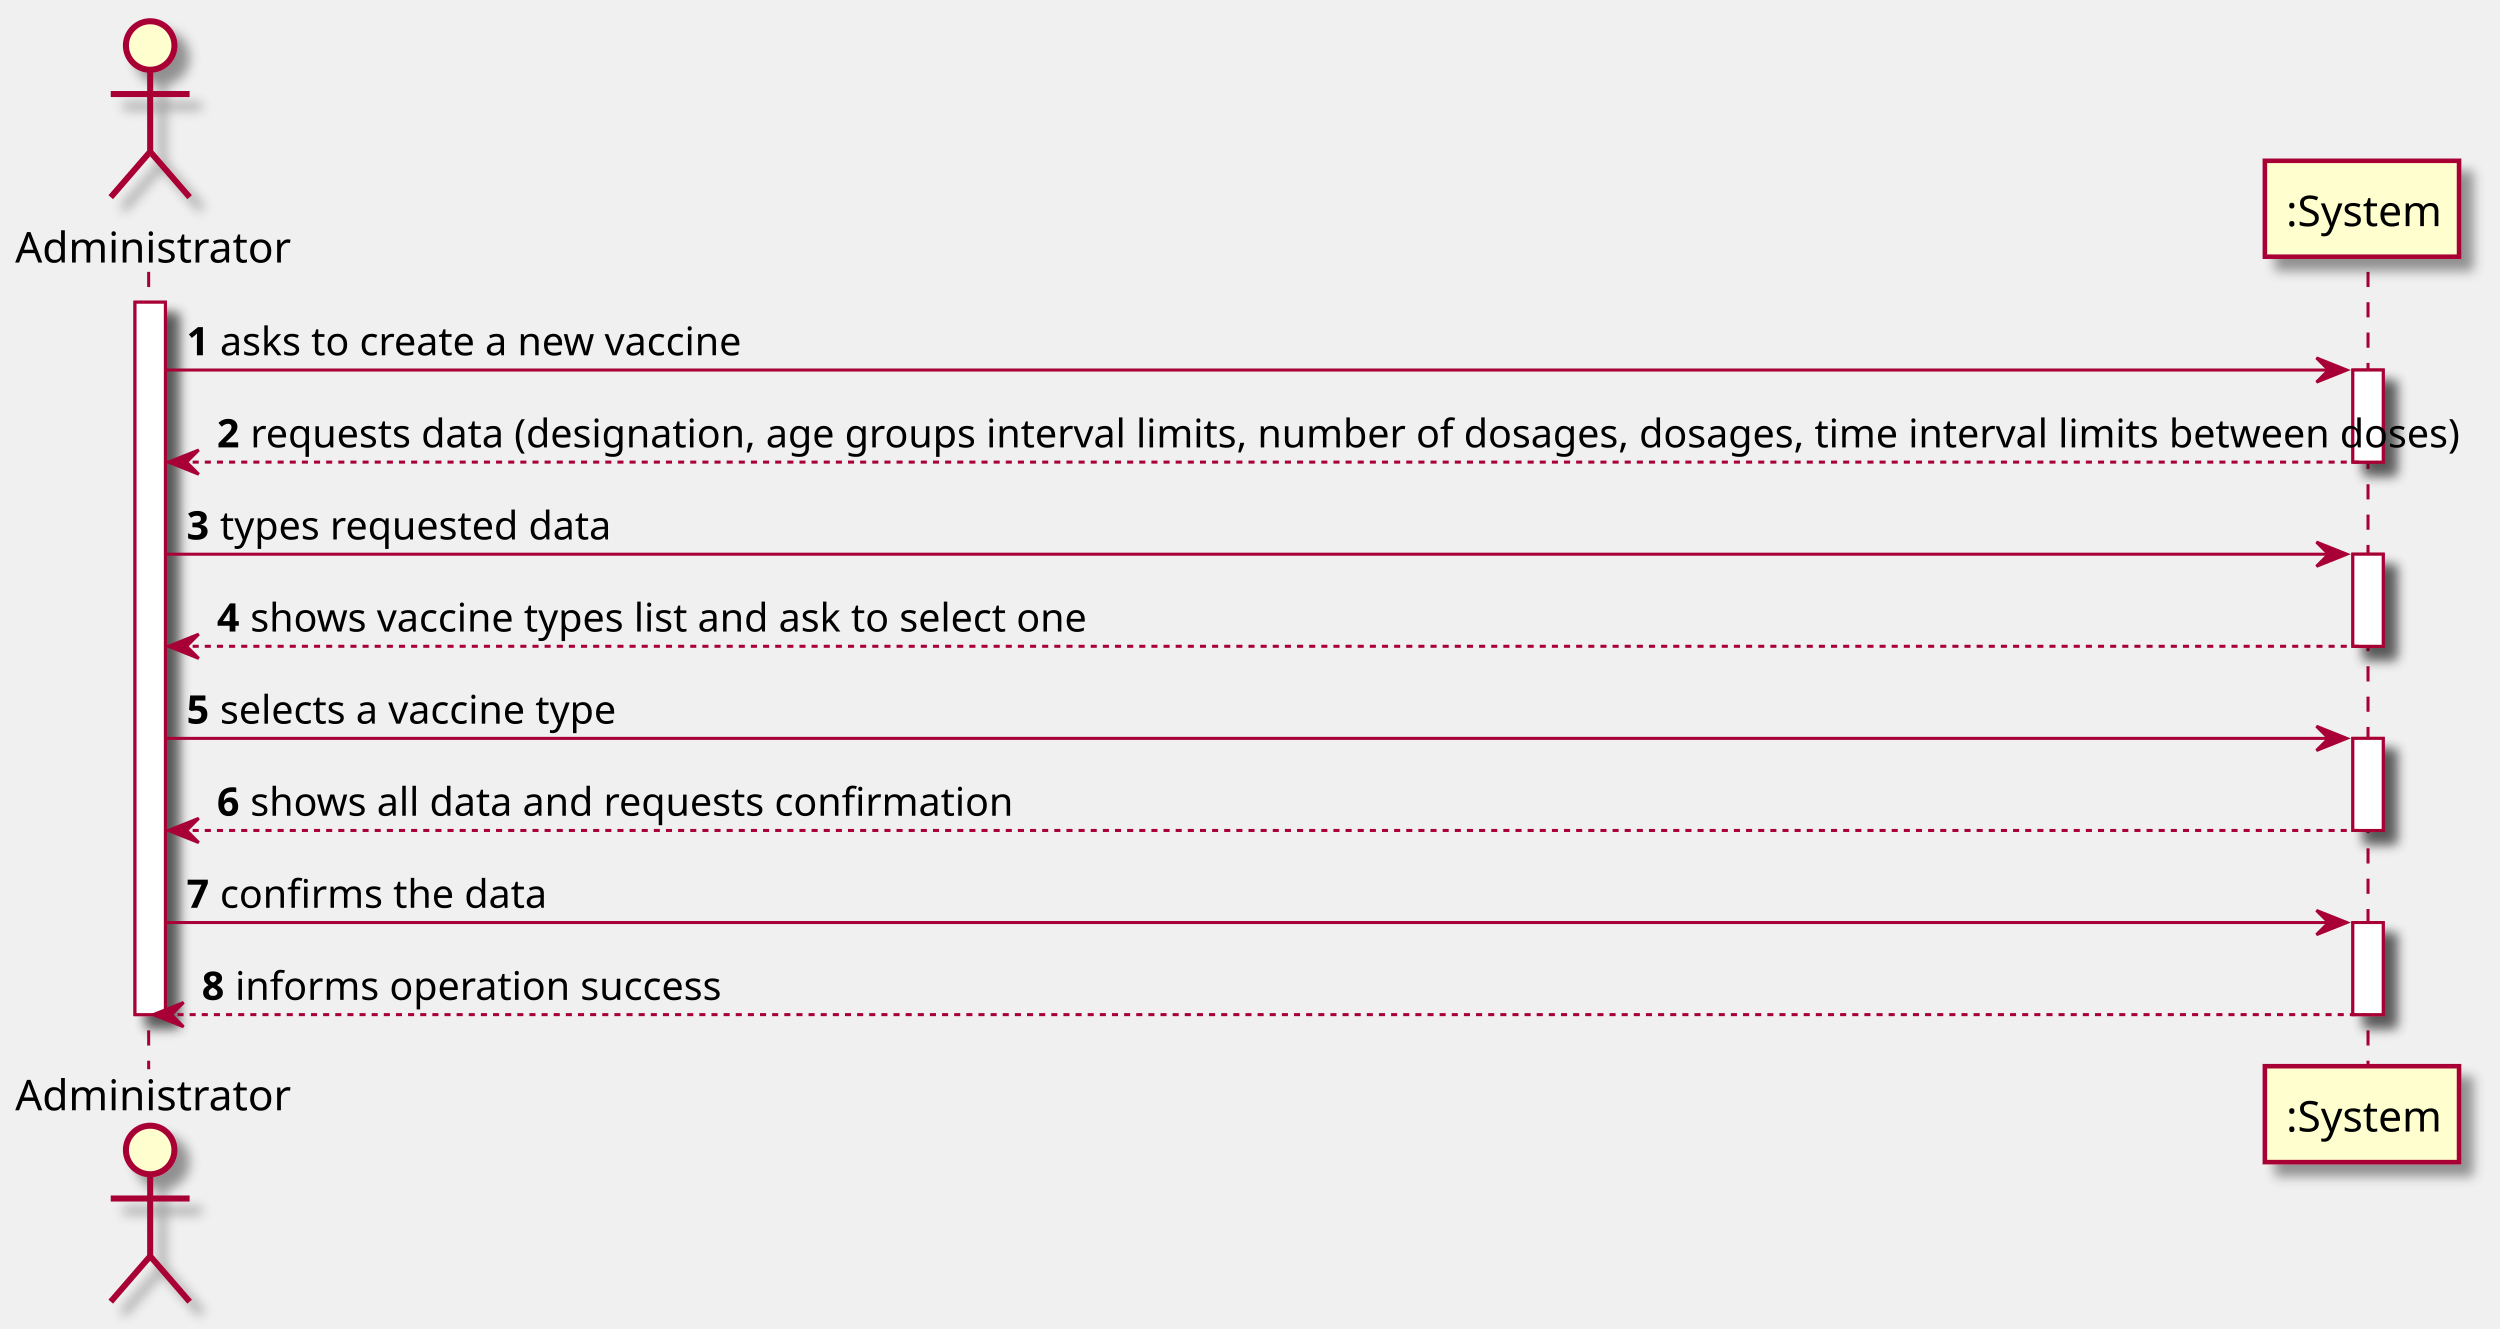
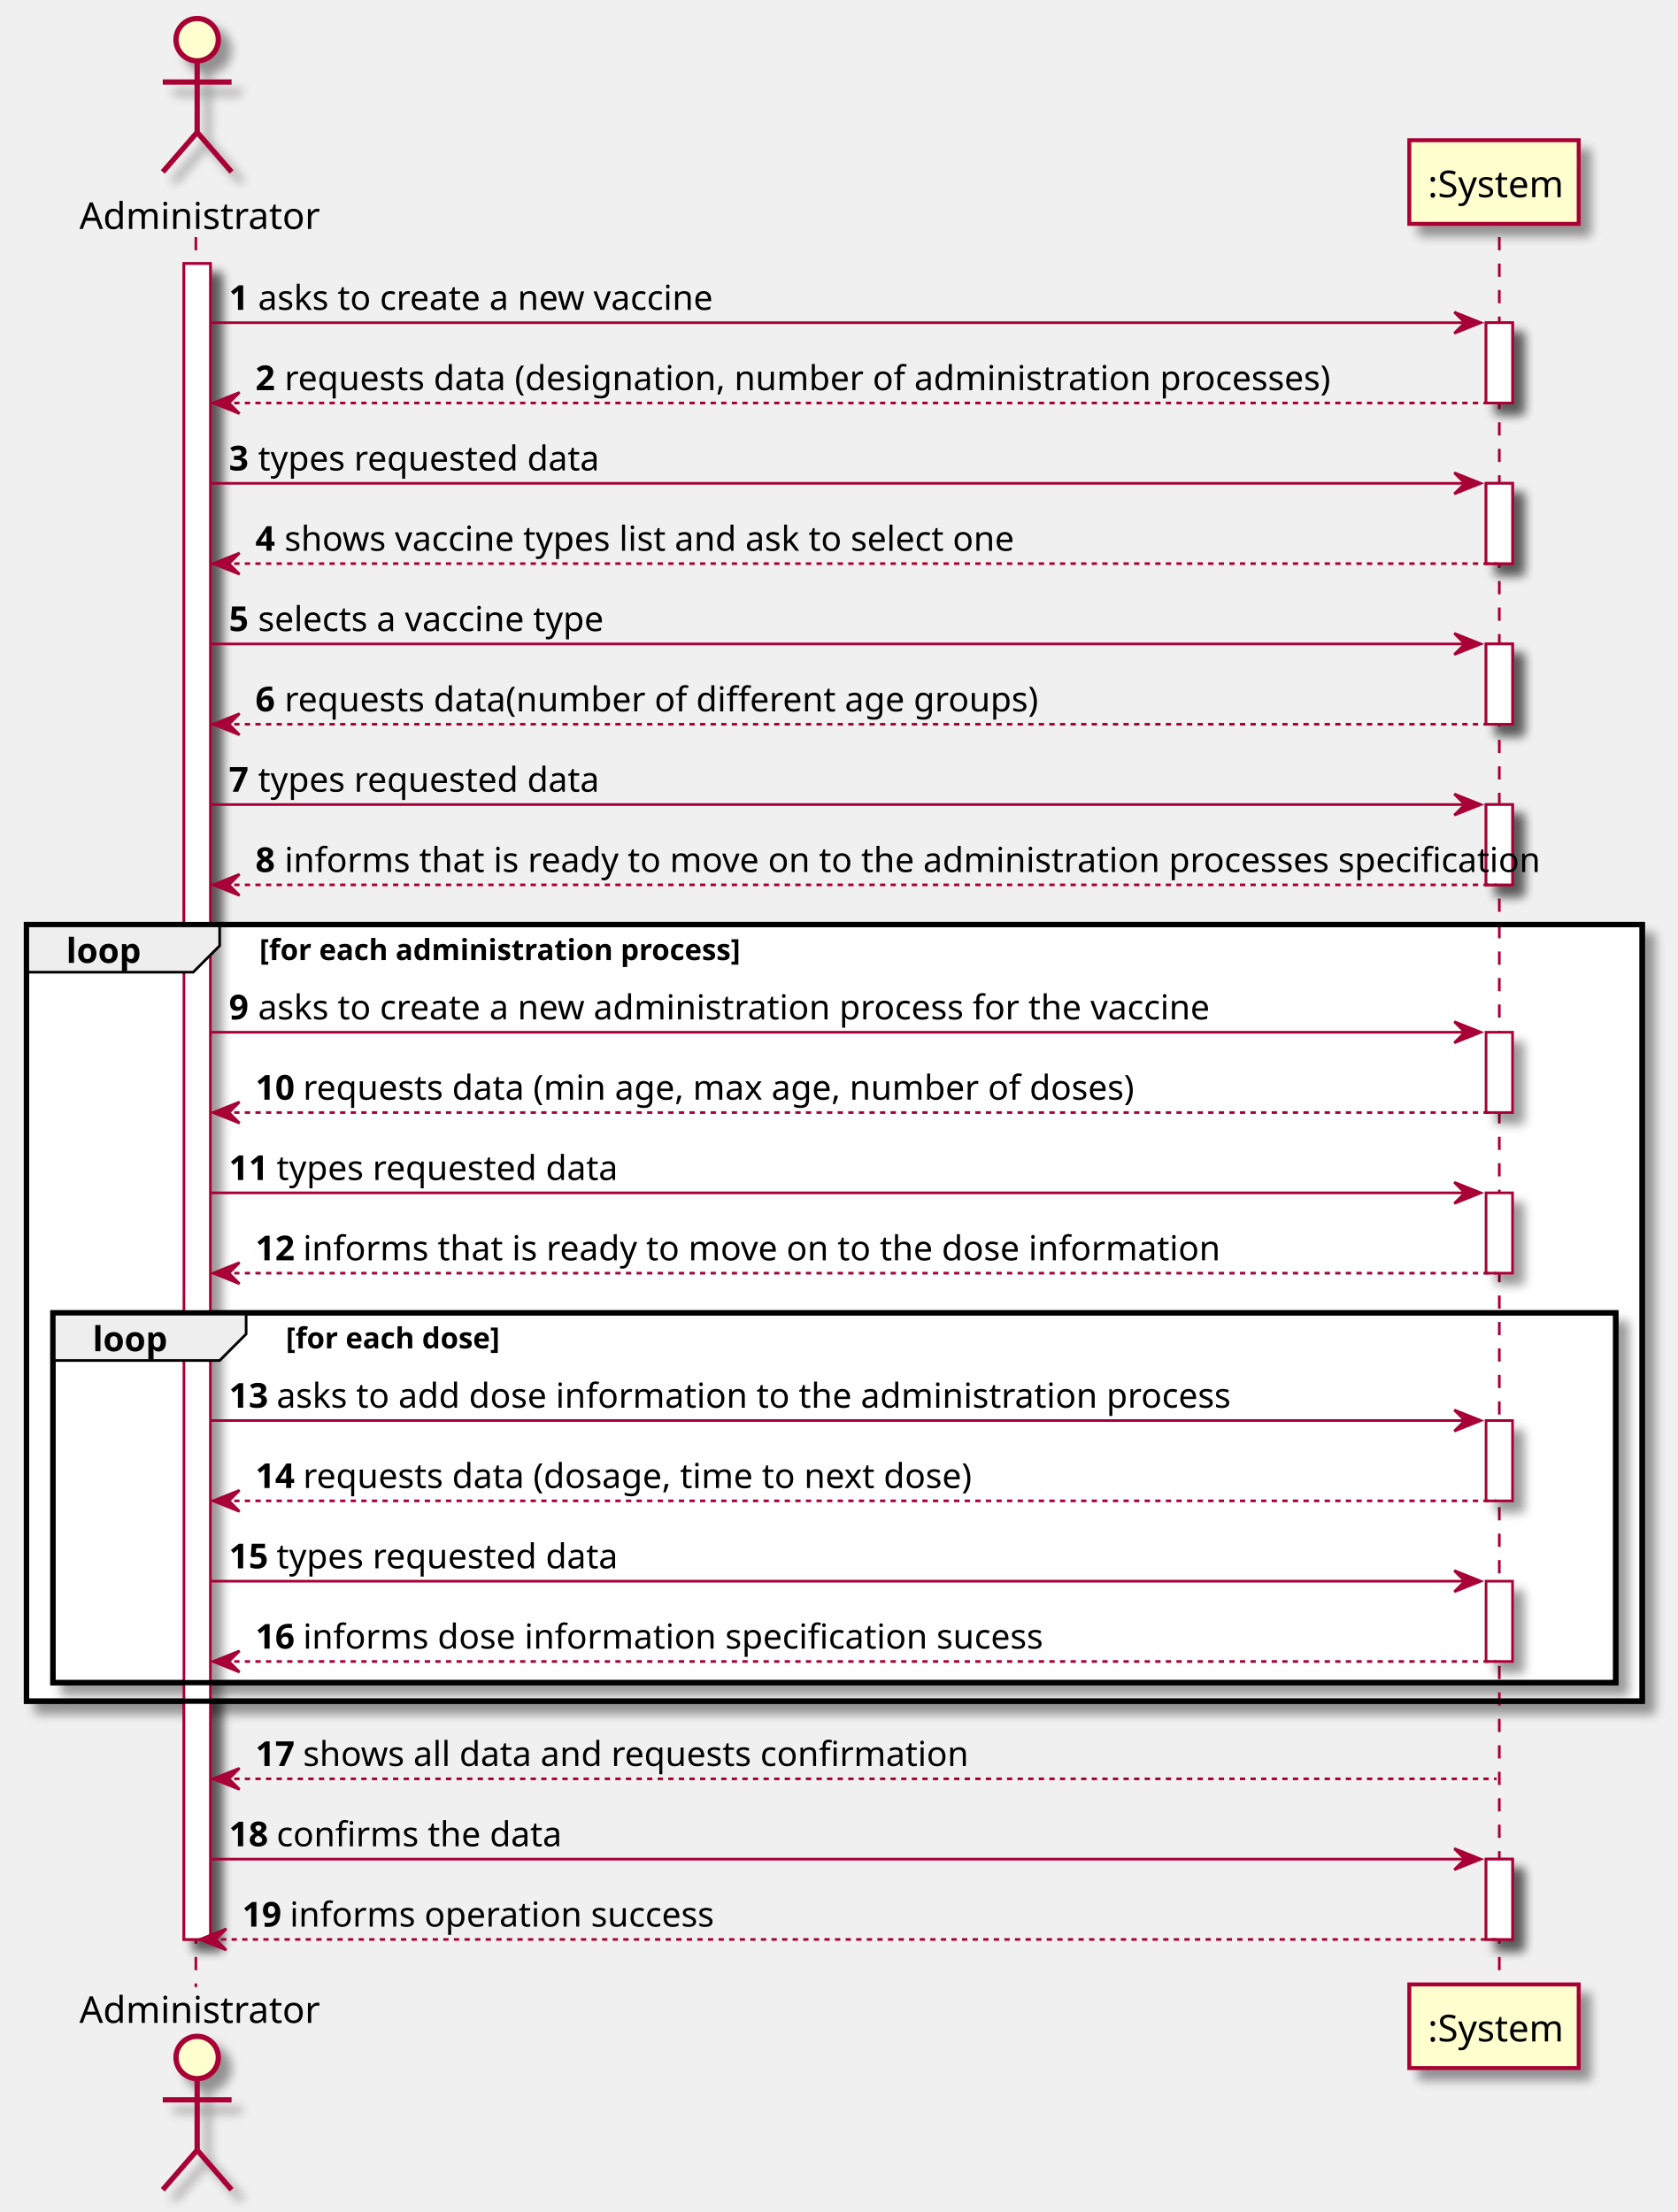
- <svg xmlns="http://www.w3.org/2000/svg" contentScriptType="application/ecmascript" contentStyleType="text/css" height="438px" preserveAspectRatio="none" style="width:824px;height:438px;background:#FFFFFF;" version="1.1" viewBox="0 0 824 438" width="824px" zoomAndPan="magnify">
+ <svg xmlns="http://www.w3.org/2000/svg" contentScriptType="application/ecmascript" contentStyleType="text/css" height="836px" preserveAspectRatio="none" style="width:634px;height:836px;background:#FFFFFF;" version="1.1" viewBox="0 0 634 836" width="634px" zoomAndPan="magnify">
  <defs>
-     <filter height="300%" id="f1n8mxzd1afn9q" width="300%" x="-1" y="-1">
+     <filter height="300%" id="f1b93qg91hfo2q" width="300%" x="-1" y="-1">
      <feGaussianBlur result="blurOut" stdDeviation="2.0" />
      <feColorMatrix in="blurOut" result="blurOut2" type="matrix" values="0 0 0 0 0 0 0 0 0 0 0 0 0 0 0 0 0 0 .4 0" />
      <feOffset dx="4.0" dy="4.0" in="blurOut2" result="blurOut3" />
      <feBlend in="SourceGraphic" in2="blurOut3" mode="normal" />
    </filter>
  </defs>
  <g>
-     <rect fill="#FFFFFF" filter="url(#f1n8mxzd1afn9q)" height="234.812" style="stroke:#A80036;stroke-width:1.0;" width="10" x="44.5" y="99.609" />
-     <rect fill="#FFFFFF" filter="url(#f1n8mxzd1afn9q)" height="30.352" style="stroke:#A80036;stroke-width:1.0;" width="10" x="775.5" y="121.961" />
-     <rect fill="#FFFFFF" filter="url(#f1n8mxzd1afn9q)" height="30.352" style="stroke:#A80036;stroke-width:1.0;" width="10" x="775.5" y="182.664" />
-     <rect fill="#FFFFFF" filter="url(#f1n8mxzd1afn9q)" height="30.352" style="stroke:#A80036;stroke-width:1.0;" width="10" x="775.5" y="243.367" />
-     <rect fill="#FFFFFF" filter="url(#f1n8mxzd1afn9q)" height="30.352" style="stroke:#A80036;stroke-width:1.0;" width="10" x="775.5" y="304.07" />
-     <line style="stroke:#A80036;stroke-width:1.0;stroke-dasharray:5.0,5.0;" x1="49" x2="49" y1="89.609" y2="352.422" />
-     <line style="stroke:#A80036;stroke-width:1.0;stroke-dasharray:5.0,5.0;" x1="780.5" x2="780.5" y1="89.609" y2="352.422" />
-     <text fill="#000000" font-family="sans-serif" font-size="14" lengthAdjust="spacing" textLength="83" x="5" y="86.533">Administrator</text>
-     <ellipse cx="49.5" cy="15" fill="#FEFECE" filter="url(#f1n8mxzd1afn9q)" rx="8" ry="8" style="stroke:#A80036;stroke-width:2.0;" />
-     <path d="M49.5,23 L49.5,50 M36.5,31 L62.5,31 M49.5,50 L36.5,65 M49.5,50 L62.5,65 " fill="none" filter="url(#f1n8mxzd1afn9q)" style="stroke:#A80036;stroke-width:2.0;" />
-     <text fill="#000000" font-family="sans-serif" font-size="14" lengthAdjust="spacing" textLength="83" x="5" y="365.955">Administrator</text>
-     <ellipse cx="49.5" cy="379.031" fill="#FEFECE" filter="url(#f1n8mxzd1afn9q)" rx="8" ry="8" style="stroke:#A80036;stroke-width:2.0;" />
-     <path d="M49.5,387.031 L49.5,414.031 M36.5,395.031 L62.5,395.031 M49.5,414.031 L36.5,429.031 M49.5,414.031 L62.5,429.031 " fill="none" filter="url(#f1n8mxzd1afn9q)" style="stroke:#A80036;stroke-width:2.0;" />
-     <rect fill="#FEFECE" filter="url(#f1n8mxzd1afn9q)" height="31.609" style="stroke:#A80036;stroke-width:1.5;" width="64" x="746.5" y="53" />
-     <text fill="#000000" font-family="sans-serif" font-size="14" lengthAdjust="spacing" textLength="50" x="753.5" y="74.533">:System</text>
-     <rect fill="#FEFECE" filter="url(#f1n8mxzd1afn9q)" height="31.609" style="stroke:#A80036;stroke-width:1.5;" width="64" x="746.5" y="351.422" />
-     <text fill="#000000" font-family="sans-serif" font-size="14" lengthAdjust="spacing" textLength="50" x="753.5" y="372.955">:System</text>
-     <rect fill="#FFFFFF" filter="url(#f1n8mxzd1afn9q)" height="234.812" style="stroke:#A80036;stroke-width:1.0;" width="10" x="44.5" y="99.609" />
-     <rect fill="#FFFFFF" filter="url(#f1n8mxzd1afn9q)" height="30.352" style="stroke:#A80036;stroke-width:1.0;" width="10" x="775.5" y="121.961" />
-     <rect fill="#FFFFFF" filter="url(#f1n8mxzd1afn9q)" height="30.352" style="stroke:#A80036;stroke-width:1.0;" width="10" x="775.5" y="182.664" />
-     <rect fill="#FFFFFF" filter="url(#f1n8mxzd1afn9q)" height="30.352" style="stroke:#A80036;stroke-width:1.0;" width="10" x="775.5" y="243.367" />
-     <rect fill="#FFFFFF" filter="url(#f1n8mxzd1afn9q)" height="30.352" style="stroke:#A80036;stroke-width:1.0;" width="10" x="775.5" y="304.07" />
-     <polygon fill="#A80036" points="763.5,117.961,773.5,121.961,763.5,125.961,767.5,121.961" style="stroke:#A80036;stroke-width:1.0;" />
-     <line style="stroke:#A80036;stroke-width:1.0;" x1="54.5" x2="769.5" y1="121.961" y2="121.961" />
-     <text fill="#000000" font-family="sans-serif" font-size="13" font-weight="bold" lengthAdjust="spacing" textLength="7" x="61.5" y="117.105">1</text>
-     <text fill="#000000" font-family="sans-serif" font-size="13" lengthAdjust="spacing" textLength="168" x="72.5" y="117.105">asks to create a new vaccine</text>
-     <polygon fill="#A80036" points="65.5,148.312,55.5,152.312,65.5,156.312,61.5,152.312" style="stroke:#A80036;stroke-width:1.0;" />
-     <line style="stroke:#A80036;stroke-width:1.0;stroke-dasharray:2.0,2.0;" x1="59.5" x2="779.5" y1="152.312" y2="152.312" />
-     <text fill="#000000" font-family="sans-serif" font-size="13" font-weight="bold" lengthAdjust="spacing" textLength="7" x="71.5" y="147.456">2</text>
-     <text fill="#000000" font-family="sans-serif" font-size="13" lengthAdjust="spacing" textLength="686" x="82.5" y="147.456">requests data (designation, age groups interval limits, number of dosages, dosages, time interval limits between doses)</text>
-     <polygon fill="#A80036" points="763.5,178.664,773.5,182.664,763.5,186.664,767.5,182.664" style="stroke:#A80036;stroke-width:1.0;" />
-     <line style="stroke:#A80036;stroke-width:1.0;" x1="54.5" x2="769.5" y1="182.664" y2="182.664" />
-     <text fill="#000000" font-family="sans-serif" font-size="13" font-weight="bold" lengthAdjust="spacing" textLength="7" x="61.5" y="177.808">3</text>
-     <text fill="#000000" font-family="sans-serif" font-size="13" lengthAdjust="spacing" textLength="122" x="72.5" y="177.808">types requested data</text>
-     <polygon fill="#A80036" points="65.5,209.016,55.5,213.016,65.5,217.016,61.5,213.016" style="stroke:#A80036;stroke-width:1.0;" />
-     <line style="stroke:#A80036;stroke-width:1.0;stroke-dasharray:2.0,2.0;" x1="59.5" x2="779.5" y1="213.016" y2="213.016" />
-     <text fill="#000000" font-family="sans-serif" font-size="13" font-weight="bold" lengthAdjust="spacing" textLength="7" x="71.5" y="208.159">4</text>
-     <text fill="#000000" font-family="sans-serif" font-size="13" lengthAdjust="spacing" textLength="270" x="82.5" y="208.159">shows vaccine types list and ask to select one</text>
-     <polygon fill="#A80036" points="763.5,239.367,773.5,243.367,763.5,247.367,767.5,243.367" style="stroke:#A80036;stroke-width:1.0;" />
-     <line style="stroke:#A80036;stroke-width:1.0;" x1="54.5" x2="769.5" y1="243.367" y2="243.367" />
-     <text fill="#000000" font-family="sans-serif" font-size="13" font-weight="bold" lengthAdjust="spacing" textLength="7" x="61.5" y="238.511">5</text>
-     <text fill="#000000" font-family="sans-serif" font-size="13" lengthAdjust="spacing" textLength="129" x="72.5" y="238.511">selects a vaccine type</text>
-     <polygon fill="#A80036" points="65.5,269.719,55.5,273.719,65.5,277.719,61.5,273.719" style="stroke:#A80036;stroke-width:1.0;" />
-     <line style="stroke:#A80036;stroke-width:1.0;stroke-dasharray:2.0,2.0;" x1="59.5" x2="779.5" y1="273.719" y2="273.719" />
-     <text fill="#000000" font-family="sans-serif" font-size="13" font-weight="bold" lengthAdjust="spacing" textLength="7" x="71.5" y="268.862">6</text>
-     <text fill="#000000" font-family="sans-serif" font-size="13" lengthAdjust="spacing" textLength="236" x="82.5" y="268.862">shows all data and requests confirmation</text>
-     <polygon fill="#A80036" points="763.5,300.07,773.5,304.07,763.5,308.07,767.5,304.07" style="stroke:#A80036;stroke-width:1.0;" />
-     <line style="stroke:#A80036;stroke-width:1.0;" x1="54.5" x2="769.5" y1="304.07" y2="304.07" />
-     <text fill="#000000" font-family="sans-serif" font-size="13" font-weight="bold" lengthAdjust="spacing" textLength="7" x="61.5" y="299.214">7</text>
-     <text fill="#000000" font-family="sans-serif" font-size="13" lengthAdjust="spacing" textLength="100" x="72.5" y="299.214">confirms the data</text>
-     <polygon fill="#A80036" points="60.5,330.422,50.5,334.422,60.5,338.422,56.5,334.422" style="stroke:#A80036;stroke-width:1.0;" />
-     <line style="stroke:#A80036;stroke-width:1.0;stroke-dasharray:2.0,2.0;" x1="54.5" x2="779.5" y1="334.422" y2="334.422" />
-     <text fill="#000000" font-family="sans-serif" font-size="13" font-weight="bold" lengthAdjust="spacing" textLength="7" x="66.5" y="329.565">8</text>
-     <text fill="#000000" font-family="sans-serif" font-size="13" lengthAdjust="spacing" textLength="152" x="77.5" y="329.565">informs operation success</text>
+     <rect fill="#FFFFFF" filter="url(#f1b93qg91hfo2q)" height="633.383" style="stroke:#A80036;stroke-width:1.0;" width="10" x="69.5" y="99.609" />
+     <rect fill="#FFFFFF" filter="url(#f1b93qg91hfo2q)" height="30.352" style="stroke:#A80036;stroke-width:1.0;" width="10" x="561.5" y="121.961" />
+     <rect fill="#FFFFFF" filter="url(#f1b93qg91hfo2q)" height="30.352" style="stroke:#A80036;stroke-width:1.0;" width="10" x="561.5" y="182.664" />
+     <rect fill="#FFFFFF" filter="url(#f1b93qg91hfo2q)" height="30.352" style="stroke:#A80036;stroke-width:1.0;" width="10" x="561.5" y="243.367" />
+     <rect fill="#FFFFFF" filter="url(#f1b93qg91hfo2q)" height="30.352" style="stroke:#A80036;stroke-width:1.0;" width="10" x="561.5" y="304.07" />
+     <rect fill="#FFFFFF" filter="url(#f1b93qg91hfo2q)" height="30.352" style="stroke:#A80036;stroke-width:1.0;" width="10" x="561.5" y="390.125" />
+     <rect fill="#FFFFFF" filter="url(#f1b93qg91hfo2q)" height="30.352" style="stroke:#A80036;stroke-width:1.0;" width="10" x="561.5" y="450.828" />
+     <rect fill="#FFFFFF" filter="url(#f1b93qg91hfo2q)" height="30.352" style="stroke:#A80036;stroke-width:1.0;" width="10" x="561.5" y="536.883" />
+     <rect fill="#FFFFFF" filter="url(#f1b93qg91hfo2q)" height="30.352" style="stroke:#A80036;stroke-width:1.0;" width="10" x="561.5" y="597.586" />
+     <rect fill="#FFFFFF" filter="url(#f1b93qg91hfo2q)" height="30.352" style="stroke:#A80036;stroke-width:1.0;" width="10" x="561.5" y="702.641" />
+     <rect fill="#FFFFFF" filter="url(#f1b93qg91hfo2q)" height="293.516" style="stroke:#000000;stroke-width:2.0;" width="610.5" x="10" y="349.422" />
+     <rect fill="#FFFFFF" filter="url(#f1b93qg91hfo2q)" height="139.758" style="stroke:#000000;stroke-width:2.0;" width="590.5" x="20" y="496.18" />
+     <line style="stroke:#A80036;stroke-width:1.0;stroke-dasharray:5.0,5.0;" x1="74" x2="74" y1="89.609" y2="750.992" />
+     <line style="stroke:#A80036;stroke-width:1.0;stroke-dasharray:5.0,5.0;" x1="566.5" x2="566.5" y1="89.609" y2="750.992" />
+     <text fill="#000000" font-family="sans-serif" font-size="14" lengthAdjust="spacing" textLength="83" x="30" y="86.533">Administrator</text>
+     <ellipse cx="74.5" cy="15" fill="#FEFECE" filter="url(#f1b93qg91hfo2q)" rx="8" ry="8" style="stroke:#A80036;stroke-width:2.0;" />
+     <path d="M74.5,23 L74.5,50 M61.5,31 L87.5,31 M74.5,50 L61.5,65 M74.5,50 L87.5,65 " fill="none" filter="url(#f1b93qg91hfo2q)" style="stroke:#A80036;stroke-width:2.0;" />
+     <text fill="#000000" font-family="sans-serif" font-size="14" lengthAdjust="spacing" textLength="83" x="30" y="764.525">Administrator</text>
+     <ellipse cx="74.5" cy="777.602" fill="#FEFECE" filter="url(#f1b93qg91hfo2q)" rx="8" ry="8" style="stroke:#A80036;stroke-width:2.0;" />
+     <path d="M74.5,785.602 L74.5,812.602 M61.5,793.602 L87.5,793.602 M74.5,812.602 L61.5,827.602 M74.5,812.602 L87.5,827.602 " fill="none" filter="url(#f1b93qg91hfo2q)" style="stroke:#A80036;stroke-width:2.0;" />
+     <rect fill="#FEFECE" filter="url(#f1b93qg91hfo2q)" height="31.609" style="stroke:#A80036;stroke-width:1.5;" width="64" x="532.5" y="53" />
+     <text fill="#000000" font-family="sans-serif" font-size="14" lengthAdjust="spacing" textLength="50" x="539.5" y="74.533">:System</text>
+     <rect fill="#FEFECE" filter="url(#f1b93qg91hfo2q)" height="31.609" style="stroke:#A80036;stroke-width:1.5;" width="64" x="532.5" y="749.992" />
+     <text fill="#000000" font-family="sans-serif" font-size="14" lengthAdjust="spacing" textLength="50" x="539.5" y="771.525">:System</text>
+     <rect fill="#FFFFFF" filter="url(#f1b93qg91hfo2q)" height="633.383" style="stroke:#A80036;stroke-width:1.0;" width="10" x="69.5" y="99.609" />
+     <rect fill="#FFFFFF" filter="url(#f1b93qg91hfo2q)" height="30.352" style="stroke:#A80036;stroke-width:1.0;" width="10" x="561.5" y="121.961" />
+     <rect fill="#FFFFFF" filter="url(#f1b93qg91hfo2q)" height="30.352" style="stroke:#A80036;stroke-width:1.0;" width="10" x="561.5" y="182.664" />
+     <rect fill="#FFFFFF" filter="url(#f1b93qg91hfo2q)" height="30.352" style="stroke:#A80036;stroke-width:1.0;" width="10" x="561.5" y="243.367" />
+     <rect fill="#FFFFFF" filter="url(#f1b93qg91hfo2q)" height="30.352" style="stroke:#A80036;stroke-width:1.0;" width="10" x="561.5" y="304.07" />
+     <rect fill="#FFFFFF" filter="url(#f1b93qg91hfo2q)" height="30.352" style="stroke:#A80036;stroke-width:1.0;" width="10" x="561.5" y="390.125" />
+     <rect fill="#FFFFFF" filter="url(#f1b93qg91hfo2q)" height="30.352" style="stroke:#A80036;stroke-width:1.0;" width="10" x="561.5" y="450.828" />
+     <rect fill="#FFFFFF" filter="url(#f1b93qg91hfo2q)" height="30.352" style="stroke:#A80036;stroke-width:1.0;" width="10" x="561.5" y="536.883" />
+     <rect fill="#FFFFFF" filter="url(#f1b93qg91hfo2q)" height="30.352" style="stroke:#A80036;stroke-width:1.0;" width="10" x="561.5" y="597.586" />
+     <rect fill="#FFFFFF" filter="url(#f1b93qg91hfo2q)" height="30.352" style="stroke:#A80036;stroke-width:1.0;" width="10" x="561.5" y="702.641" />
+     <polygon fill="#A80036" points="549.5,117.961,559.5,121.961,549.5,125.961,553.5,121.961" style="stroke:#A80036;stroke-width:1.0;" />
+     <line style="stroke:#A80036;stroke-width:1.0;" x1="79.5" x2="555.5" y1="121.961" y2="121.961" />
+     <text fill="#000000" font-family="sans-serif" font-size="13" font-weight="bold" lengthAdjust="spacing" textLength="7" x="86.5" y="117.105">1</text>
+     <text fill="#000000" font-family="sans-serif" font-size="13" lengthAdjust="spacing" textLength="168" x="97.5" y="117.105">asks to create a new vaccine</text>
+     <polygon fill="#A80036" points="90.5,148.312,80.5,152.312,90.5,156.312,86.5,152.312" style="stroke:#A80036;stroke-width:1.0;" />
+     <line style="stroke:#A80036;stroke-width:1.0;stroke-dasharray:2.0,2.0;" x1="84.5" x2="565.5" y1="152.312" y2="152.312" />
+     <text fill="#000000" font-family="sans-serif" font-size="13" font-weight="bold" lengthAdjust="spacing" textLength="7" x="96.5" y="147.456">2</text>
+     <text fill="#000000" font-family="sans-serif" font-size="13" lengthAdjust="spacing" textLength="371" x="107.5" y="147.456">requests data (designation, number of administration processes)</text>
+     <polygon fill="#A80036" points="549.5,178.664,559.5,182.664,549.5,186.664,553.5,182.664" style="stroke:#A80036;stroke-width:1.0;" />
+     <line style="stroke:#A80036;stroke-width:1.0;" x1="79.5" x2="555.5" y1="182.664" y2="182.664" />
+     <text fill="#000000" font-family="sans-serif" font-size="13" font-weight="bold" lengthAdjust="spacing" textLength="7" x="86.5" y="177.808">3</text>
+     <text fill="#000000" font-family="sans-serif" font-size="13" lengthAdjust="spacing" textLength="122" x="97.5" y="177.808">types requested data</text>
+     <polygon fill="#A80036" points="90.5,209.016,80.5,213.016,90.5,217.016,86.5,213.016" style="stroke:#A80036;stroke-width:1.0;" />
+     <line style="stroke:#A80036;stroke-width:1.0;stroke-dasharray:2.0,2.0;" x1="84.5" x2="565.5" y1="213.016" y2="213.016" />
+     <text fill="#000000" font-family="sans-serif" font-size="13" font-weight="bold" lengthAdjust="spacing" textLength="7" x="96.5" y="208.159">4</text>
+     <text fill="#000000" font-family="sans-serif" font-size="13" lengthAdjust="spacing" textLength="270" x="107.5" y="208.159">shows vaccine types list and ask to select one</text>
+     <polygon fill="#A80036" points="549.5,239.367,559.5,243.367,549.5,247.367,553.5,243.367" style="stroke:#A80036;stroke-width:1.0;" />
+     <line style="stroke:#A80036;stroke-width:1.0;" x1="79.5" x2="555.5" y1="243.367" y2="243.367" />
+     <text fill="#000000" font-family="sans-serif" font-size="13" font-weight="bold" lengthAdjust="spacing" textLength="7" x="86.5" y="238.511">5</text>
+     <text fill="#000000" font-family="sans-serif" font-size="13" lengthAdjust="spacing" textLength="129" x="97.5" y="238.511">selects a vaccine type</text>
+     <polygon fill="#A80036" points="90.5,269.719,80.5,273.719,90.5,277.719,86.5,273.719" style="stroke:#A80036;stroke-width:1.0;" />
+     <line style="stroke:#A80036;stroke-width:1.0;stroke-dasharray:2.0,2.0;" x1="84.5" x2="565.5" y1="273.719" y2="273.719" />
+     <text fill="#000000" font-family="sans-serif" font-size="13" font-weight="bold" lengthAdjust="spacing" textLength="7" x="96.5" y="268.862">6</text>
+     <text fill="#000000" font-family="sans-serif" font-size="13" lengthAdjust="spacing" textLength="261" x="107.5" y="268.862">requests data(number of different age groups)</text>
+     <polygon fill="#A80036" points="549.5,300.07,559.5,304.07,549.5,308.07,553.5,304.07" style="stroke:#A80036;stroke-width:1.0;" />
+     <line style="stroke:#A80036;stroke-width:1.0;" x1="79.5" x2="555.5" y1="304.07" y2="304.07" />
+     <text fill="#000000" font-family="sans-serif" font-size="13" font-weight="bold" lengthAdjust="spacing" textLength="7" x="86.5" y="299.214">7</text>
+     <text fill="#000000" font-family="sans-serif" font-size="13" lengthAdjust="spacing" textLength="122" x="97.5" y="299.214">types requested data</text>
+     <polygon fill="#A80036" points="90.5,330.422,80.5,334.422,90.5,338.422,86.5,334.422" style="stroke:#A80036;stroke-width:1.0;" />
+     <line style="stroke:#A80036;stroke-width:1.0;stroke-dasharray:2.0,2.0;" x1="84.5" x2="565.5" y1="334.422" y2="334.422" />
+     <text fill="#000000" font-family="sans-serif" font-size="13" font-weight="bold" lengthAdjust="spacing" textLength="7" x="96.5" y="329.565">8</text>
+     <text fill="#000000" font-family="sans-serif" font-size="13" lengthAdjust="spacing" textLength="447" x="107.5" y="329.565">informs that is ready to move on to the administration processes specification</text>
+     <path d="M10,349.422 L83,349.422 L83,357.422 L73,367.422 L10,367.422 L10,349.422 " fill="#EEEEEE" style="stroke:#000000;stroke-width:1.0;" />
+     <rect fill="none" height="293.516" style="stroke:#000000;stroke-width:2.0;" width="610.5" x="10" y="349.422" />
+     <text fill="#000000" font-family="sans-serif" font-size="13" font-weight="bold" lengthAdjust="spacing" textLength="28" x="25" y="363.917">loop</text>
+     <text fill="#000000" font-family="sans-serif" font-size="11" font-weight="bold" lengthAdjust="spacing" textLength="185" x="98" y="362.841">[for each administration process]</text>
+     <polygon fill="#A80036" points="549.5,386.125,559.5,390.125,549.5,394.125,553.5,390.125" style="stroke:#A80036;stroke-width:1.0;" />
+     <line style="stroke:#A80036;stroke-width:1.0;" x1="79.5" x2="555.5" y1="390.125" y2="390.125" />
+     <text fill="#000000" font-family="sans-serif" font-size="13" font-weight="bold" lengthAdjust="spacing" textLength="7" x="86.5" y="385.269">9</text>
+     <text fill="#000000" font-family="sans-serif" font-size="13" lengthAdjust="spacing" textLength="343" x="97.5" y="385.269">asks to create a new administration process for the vaccine</text>
+     <polygon fill="#A80036" points="90.5,416.477,80.5,420.477,90.5,424.477,86.5,420.477" style="stroke:#A80036;stroke-width:1.0;" />
+     <line style="stroke:#A80036;stroke-width:1.0;stroke-dasharray:2.0,2.0;" x1="84.5" x2="565.5" y1="420.477" y2="420.477" />
+     <text fill="#000000" font-family="sans-serif" font-size="13" font-weight="bold" lengthAdjust="spacing" textLength="14" x="96.5" y="415.62">10</text>
+     <text fill="#000000" font-family="sans-serif" font-size="13" lengthAdjust="spacing" textLength="299" x="114.5" y="415.62">requests data (min age, max age, number of doses)</text>
+     <polygon fill="#A80036" points="549.5,446.828,559.5,450.828,549.5,454.828,553.5,450.828" style="stroke:#A80036;stroke-width:1.0;" />
+     <line style="stroke:#A80036;stroke-width:1.0;" x1="79.5" x2="555.5" y1="450.828" y2="450.828" />
+     <text fill="#000000" font-family="sans-serif" font-size="13" font-weight="bold" lengthAdjust="spacing" textLength="14" x="86.5" y="445.972">11</text>
+     <text fill="#000000" font-family="sans-serif" font-size="13" lengthAdjust="spacing" textLength="122" x="104.5" y="445.972">types requested data</text>
+     <polygon fill="#A80036" points="90.5,477.18,80.5,481.18,90.5,485.18,86.5,481.18" style="stroke:#A80036;stroke-width:1.0;" />
+     <line style="stroke:#A80036;stroke-width:1.0;stroke-dasharray:2.0,2.0;" x1="84.5" x2="565.5" y1="481.18" y2="481.18" />
+     <text fill="#000000" font-family="sans-serif" font-size="13" font-weight="bold" lengthAdjust="spacing" textLength="14" x="96.5" y="476.323">12</text>
+     <text fill="#000000" font-family="sans-serif" font-size="13" lengthAdjust="spacing" textLength="321" x="114.5" y="476.323">informs that is ready to move on to the dose information</text>
+     <path d="M20,496.18 L93,496.18 L93,504.18 L83,514.18 L20,514.18 L20,496.18 " fill="#EEEEEE" style="stroke:#000000;stroke-width:1.0;" />
+     <rect fill="none" height="139.758" style="stroke:#000000;stroke-width:2.0;" width="590.5" x="20" y="496.18" />
+     <text fill="#000000" font-family="sans-serif" font-size="13" font-weight="bold" lengthAdjust="spacing" textLength="28" x="35" y="510.675">loop</text>
+     <text fill="#000000" font-family="sans-serif" font-size="11" font-weight="bold" lengthAdjust="spacing" textLength="84" x="108" y="509.599">[for each dose]</text>
+     <polygon fill="#A80036" points="549.5,532.883,559.5,536.883,549.5,540.883,553.5,536.883" style="stroke:#A80036;stroke-width:1.0;" />
+     <line style="stroke:#A80036;stroke-width:1.0;" x1="79.5" x2="555.5" y1="536.883" y2="536.883" />
+     <text fill="#000000" font-family="sans-serif" font-size="13" font-weight="bold" lengthAdjust="spacing" textLength="14" x="86.5" y="532.026">13</text>
+     <text fill="#000000" font-family="sans-serif" font-size="13" lengthAdjust="spacing" textLength="339" x="104.5" y="532.026">asks to add dose information to the administration process</text>
+     <polygon fill="#A80036" points="90.5,563.234,80.5,567.234,90.5,571.234,86.5,567.234" style="stroke:#A80036;stroke-width:1.0;" />
+     <line style="stroke:#A80036;stroke-width:1.0;stroke-dasharray:2.0,2.0;" x1="84.5" x2="565.5" y1="567.234" y2="567.234" />
+     <text fill="#000000" font-family="sans-serif" font-size="13" font-weight="bold" lengthAdjust="spacing" textLength="14" x="96.5" y="562.378">14</text>
+     <text fill="#000000" font-family="sans-serif" font-size="13" lengthAdjust="spacing" textLength="242" x="114.5" y="562.378">requests data (dosage, time to next dose)</text>
+     <polygon fill="#A80036" points="549.5,593.586,559.5,597.586,549.5,601.586,553.5,597.586" style="stroke:#A80036;stroke-width:1.0;" />
+     <line style="stroke:#A80036;stroke-width:1.0;" x1="79.5" x2="555.5" y1="597.586" y2="597.586" />
+     <text fill="#000000" font-family="sans-serif" font-size="13" font-weight="bold" lengthAdjust="spacing" textLength="14" x="86.5" y="592.73">15</text>
+     <text fill="#000000" font-family="sans-serif" font-size="13" lengthAdjust="spacing" textLength="122" x="104.5" y="592.73">types requested data</text>
+     <polygon fill="#A80036" points="90.5,623.938,80.5,627.938,90.5,631.938,86.5,627.938" style="stroke:#A80036;stroke-width:1.0;" />
+     <line style="stroke:#A80036;stroke-width:1.0;stroke-dasharray:2.0,2.0;" x1="84.5" x2="565.5" y1="627.938" y2="627.938" />
+     <text fill="#000000" font-family="sans-serif" font-size="13" font-weight="bold" lengthAdjust="spacing" textLength="14" x="96.5" y="623.081">16</text>
+     <text fill="#000000" font-family="sans-serif" font-size="13" lengthAdjust="spacing" textLength="263" x="114.5" y="623.081">informs dose information specification sucess</text>
+     <polygon fill="#A80036" points="90.5,668.289,80.5,672.289,90.5,676.289,86.5,672.289" style="stroke:#A80036;stroke-width:1.0;" />
+     <line style="stroke:#A80036;stroke-width:1.0;stroke-dasharray:2.0,2.0;" x1="84.5" x2="565.5" y1="672.289" y2="672.289" />
+     <text fill="#000000" font-family="sans-serif" font-size="13" font-weight="bold" lengthAdjust="spacing" textLength="14" x="96.5" y="667.433">17</text>
+     <text fill="#000000" font-family="sans-serif" font-size="13" lengthAdjust="spacing" textLength="236" x="114.5" y="667.433">shows all data and requests confirmation</text>
+     <polygon fill="#A80036" points="549.5,698.641,559.5,702.641,549.5,706.641,553.5,702.641" style="stroke:#A80036;stroke-width:1.0;" />
+     <line style="stroke:#A80036;stroke-width:1.0;" x1="79.5" x2="555.5" y1="702.641" y2="702.641" />
+     <text fill="#000000" font-family="sans-serif" font-size="13" font-weight="bold" lengthAdjust="spacing" textLength="14" x="86.5" y="697.784">18</text>
+     <text fill="#000000" font-family="sans-serif" font-size="13" lengthAdjust="spacing" textLength="100" x="104.5" y="697.784">confirms the data</text>
+     <polygon fill="#A80036" points="85.5,728.992,75.5,732.992,85.5,736.992,81.5,732.992" style="stroke:#A80036;stroke-width:1.0;" />
+     <line style="stroke:#A80036;stroke-width:1.0;stroke-dasharray:2.0,2.0;" x1="79.5" x2="565.5" y1="732.992" y2="732.992" />
+     <text fill="#000000" font-family="sans-serif" font-size="13" font-weight="bold" lengthAdjust="spacing" textLength="14" x="91.5" y="728.136">19</text>
+     <text fill="#000000" font-family="sans-serif" font-size="13" lengthAdjust="spacing" textLength="152" x="109.5" y="728.136">informs operation success</text>
  </g>
</svg>
